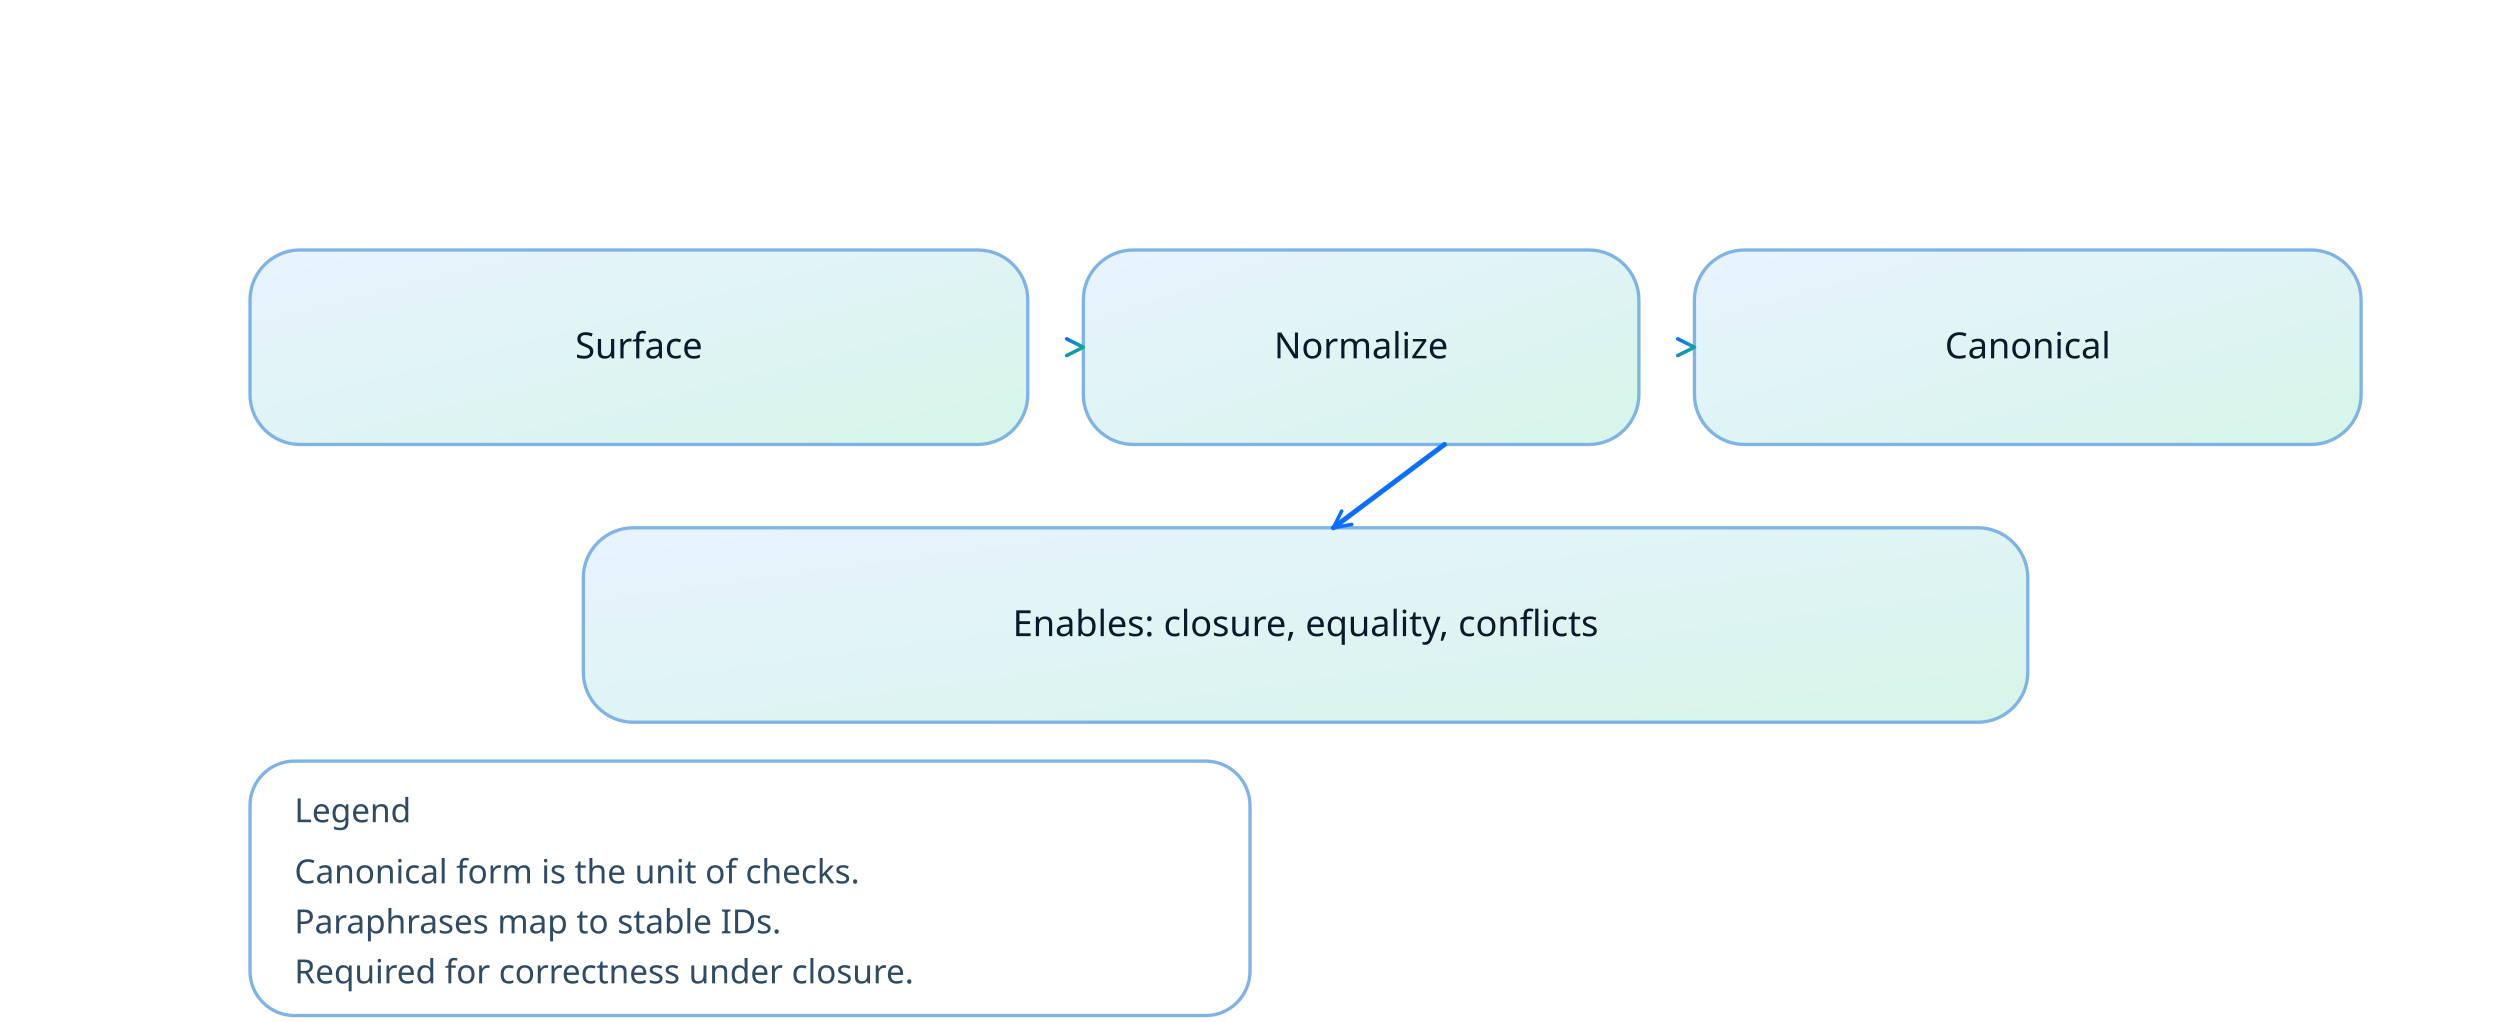
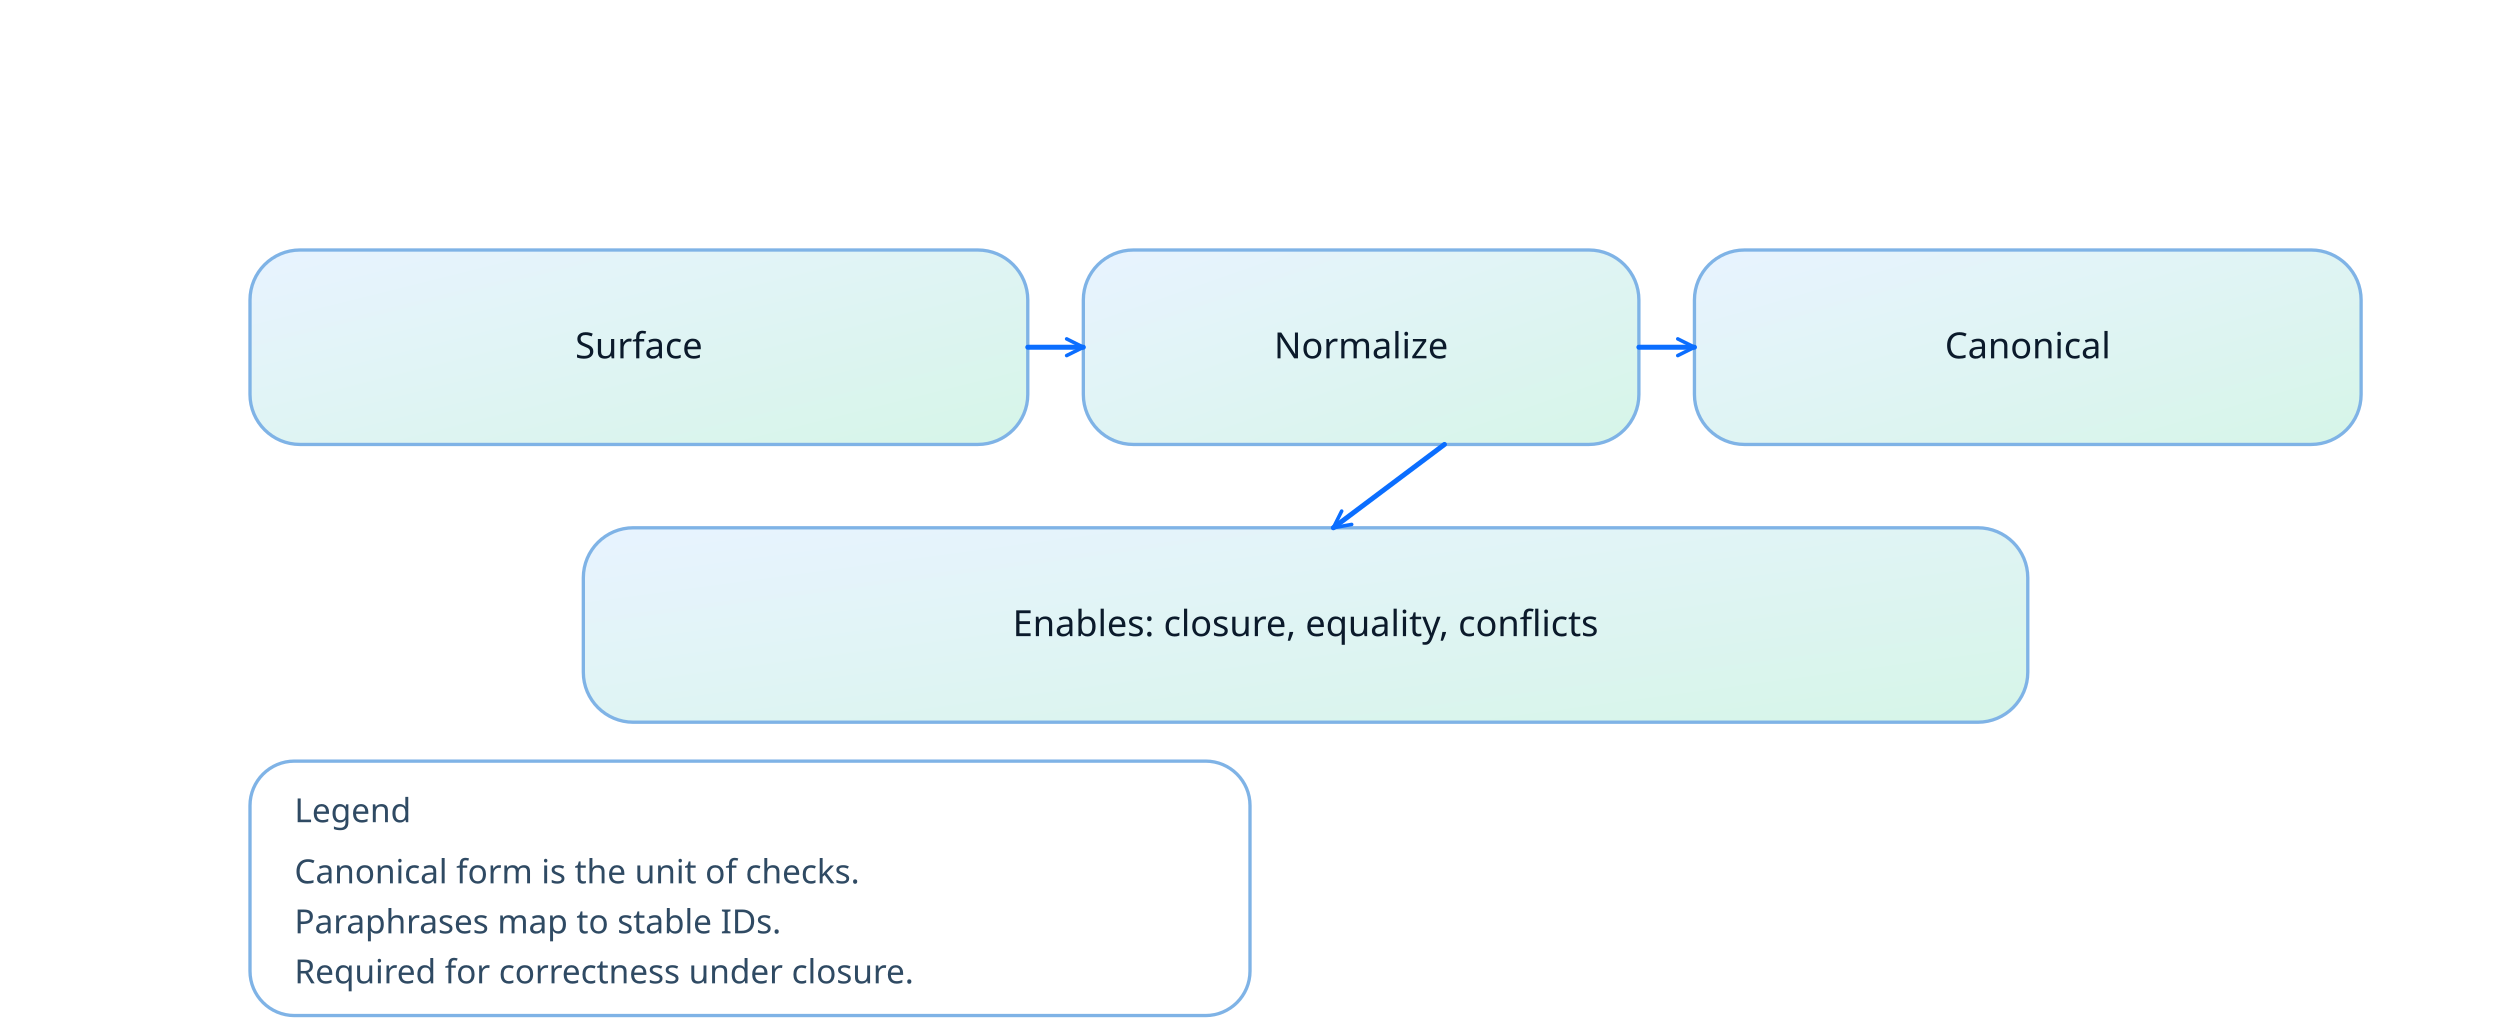
<svg xmlns="http://www.w3.org/2000/svg" viewBox="0 0 900 367.6" role="img" aria-label="Canonicalization diagram">
  <defs>
    <linearGradient id="sky" x1="0" y1="0" x2="1" y2="1">
      <stop offset="0" stop-color="#e8f3ff" />
      <stop offset="1" stop-color="#d6f5e8" />
    </linearGradient>
    <linearGradient id="deep" x1="0" y1="0" x2="1" y2="1">
      <stop offset="0" stop-color="#0b6eff" />
      <stop offset="1" stop-color="#16b879" />
    </linearGradient>
-     <marker id="arrowhead-deep" markerWidth="8" markerHeight="8" refX="7" refY="4" orient="auto" markerUnits="userSpaceOnUse">
-       <path d="M 1 1 L 7 4 L 1 7" fill="none" stroke="url(#deep)" stroke-width="1.3" stroke-linecap="round" stroke-linejoin="round" />
-     </marker>
    <marker id="arrowhead-0b6eff" markerWidth="8" markerHeight="8" refX="7" refY="4" orient="auto" markerUnits="userSpaceOnUse">
      <path d="M 1 1 L 7 4 L 1 7" fill="none" stroke="#0b6eff" stroke-width="1.3" stroke-linecap="round" stroke-linejoin="round" />
    </marker>
  </defs>
  <rect x="90" y="90" rx="18" ry="18" width="280" height="70" fill="url(#sky)" stroke="#7fb3e6" stroke-width="1.2" />
  <text x="230.0" y="129.0" text-anchor="middle" font-size="13" fill="#0b1a2b" font-family="Space Grotesk">Surface</text>
  <rect x="390" y="90" rx="18" ry="18" width="200" height="70" fill="url(#sky)" stroke="#7fb3e6" stroke-width="1.2" />
  <text x="490.0" y="129.0" text-anchor="middle" font-size="13" fill="#0b1a2b" font-family="Space Grotesk">Normalize</text>
  <rect x="610" y="90" rx="18" ry="18" width="240" height="70" fill="url(#sky)" stroke="#7fb3e6" stroke-width="1.2" />
  <text x="730.0" y="129.0" text-anchor="middle" font-size="13" fill="#0b1a2b" font-family="Space Grotesk">Canonical</text>
-   <line x1="370" y1="125" x2="390" y2="125" stroke="url(#deep)" stroke-width="1.8" stroke-linecap="round" marker-end="url(#arrowhead-deep)" />
-   <line x1="590" y1="125" x2="610" y2="125" stroke="url(#deep)" stroke-width="1.8" stroke-linecap="round" marker-end="url(#arrowhead-deep)" />
+   <line x1="370" y1="125" x2="390" y2="125" stroke="#0b6eff" stroke-width="1.8" stroke-linecap="round" marker-end="url(#arrowhead-0b6eff)" />
+   <line x1="590" y1="125" x2="610" y2="125" stroke="#0b6eff" stroke-width="1.8" stroke-linecap="round" marker-end="url(#arrowhead-0b6eff)" />
  <rect x="210" y="190" rx="18" ry="18" width="520" height="70" fill="url(#sky)" stroke="#7fb3e6" stroke-width="1.2" />
  <text x="470.0" y="229.0" text-anchor="middle" font-size="13" fill="#0b1a2b" font-family="Space Grotesk">Enables: closure, equality, conflicts</text>
  <line x1="520" y1="160" x2="480" y2="190" stroke="#0b6eff" stroke-width="1.8" stroke-linecap="round" marker-end="url(#arrowhead-0b6eff)" />
  <rect x="90" y="274" width="360" height="91.6" rx="16" ry="16" fill="none" stroke="#7fb3e6" stroke-width="1.2" />
  <text x="106" y="296" text-anchor="start" font-size="12" fill="#2f4a63" font-family="Space Grotesk">Legend</text>
  <text x="106" y="318" text-anchor="start" font-size="12" fill="#2f4a63" font-family="Space Grotesk">Canonical form is the unit of checks.</text>
  <text x="106" y="336" text-anchor="start" font-size="12" fill="#2f4a63" font-family="Space Grotesk">Paraphrases map to stable IDs.</text>
  <text x="106" y="354" text-anchor="start" font-size="12" fill="#2f4a63" font-family="Space Grotesk">Required for correctness under closure.</text>
</svg>
